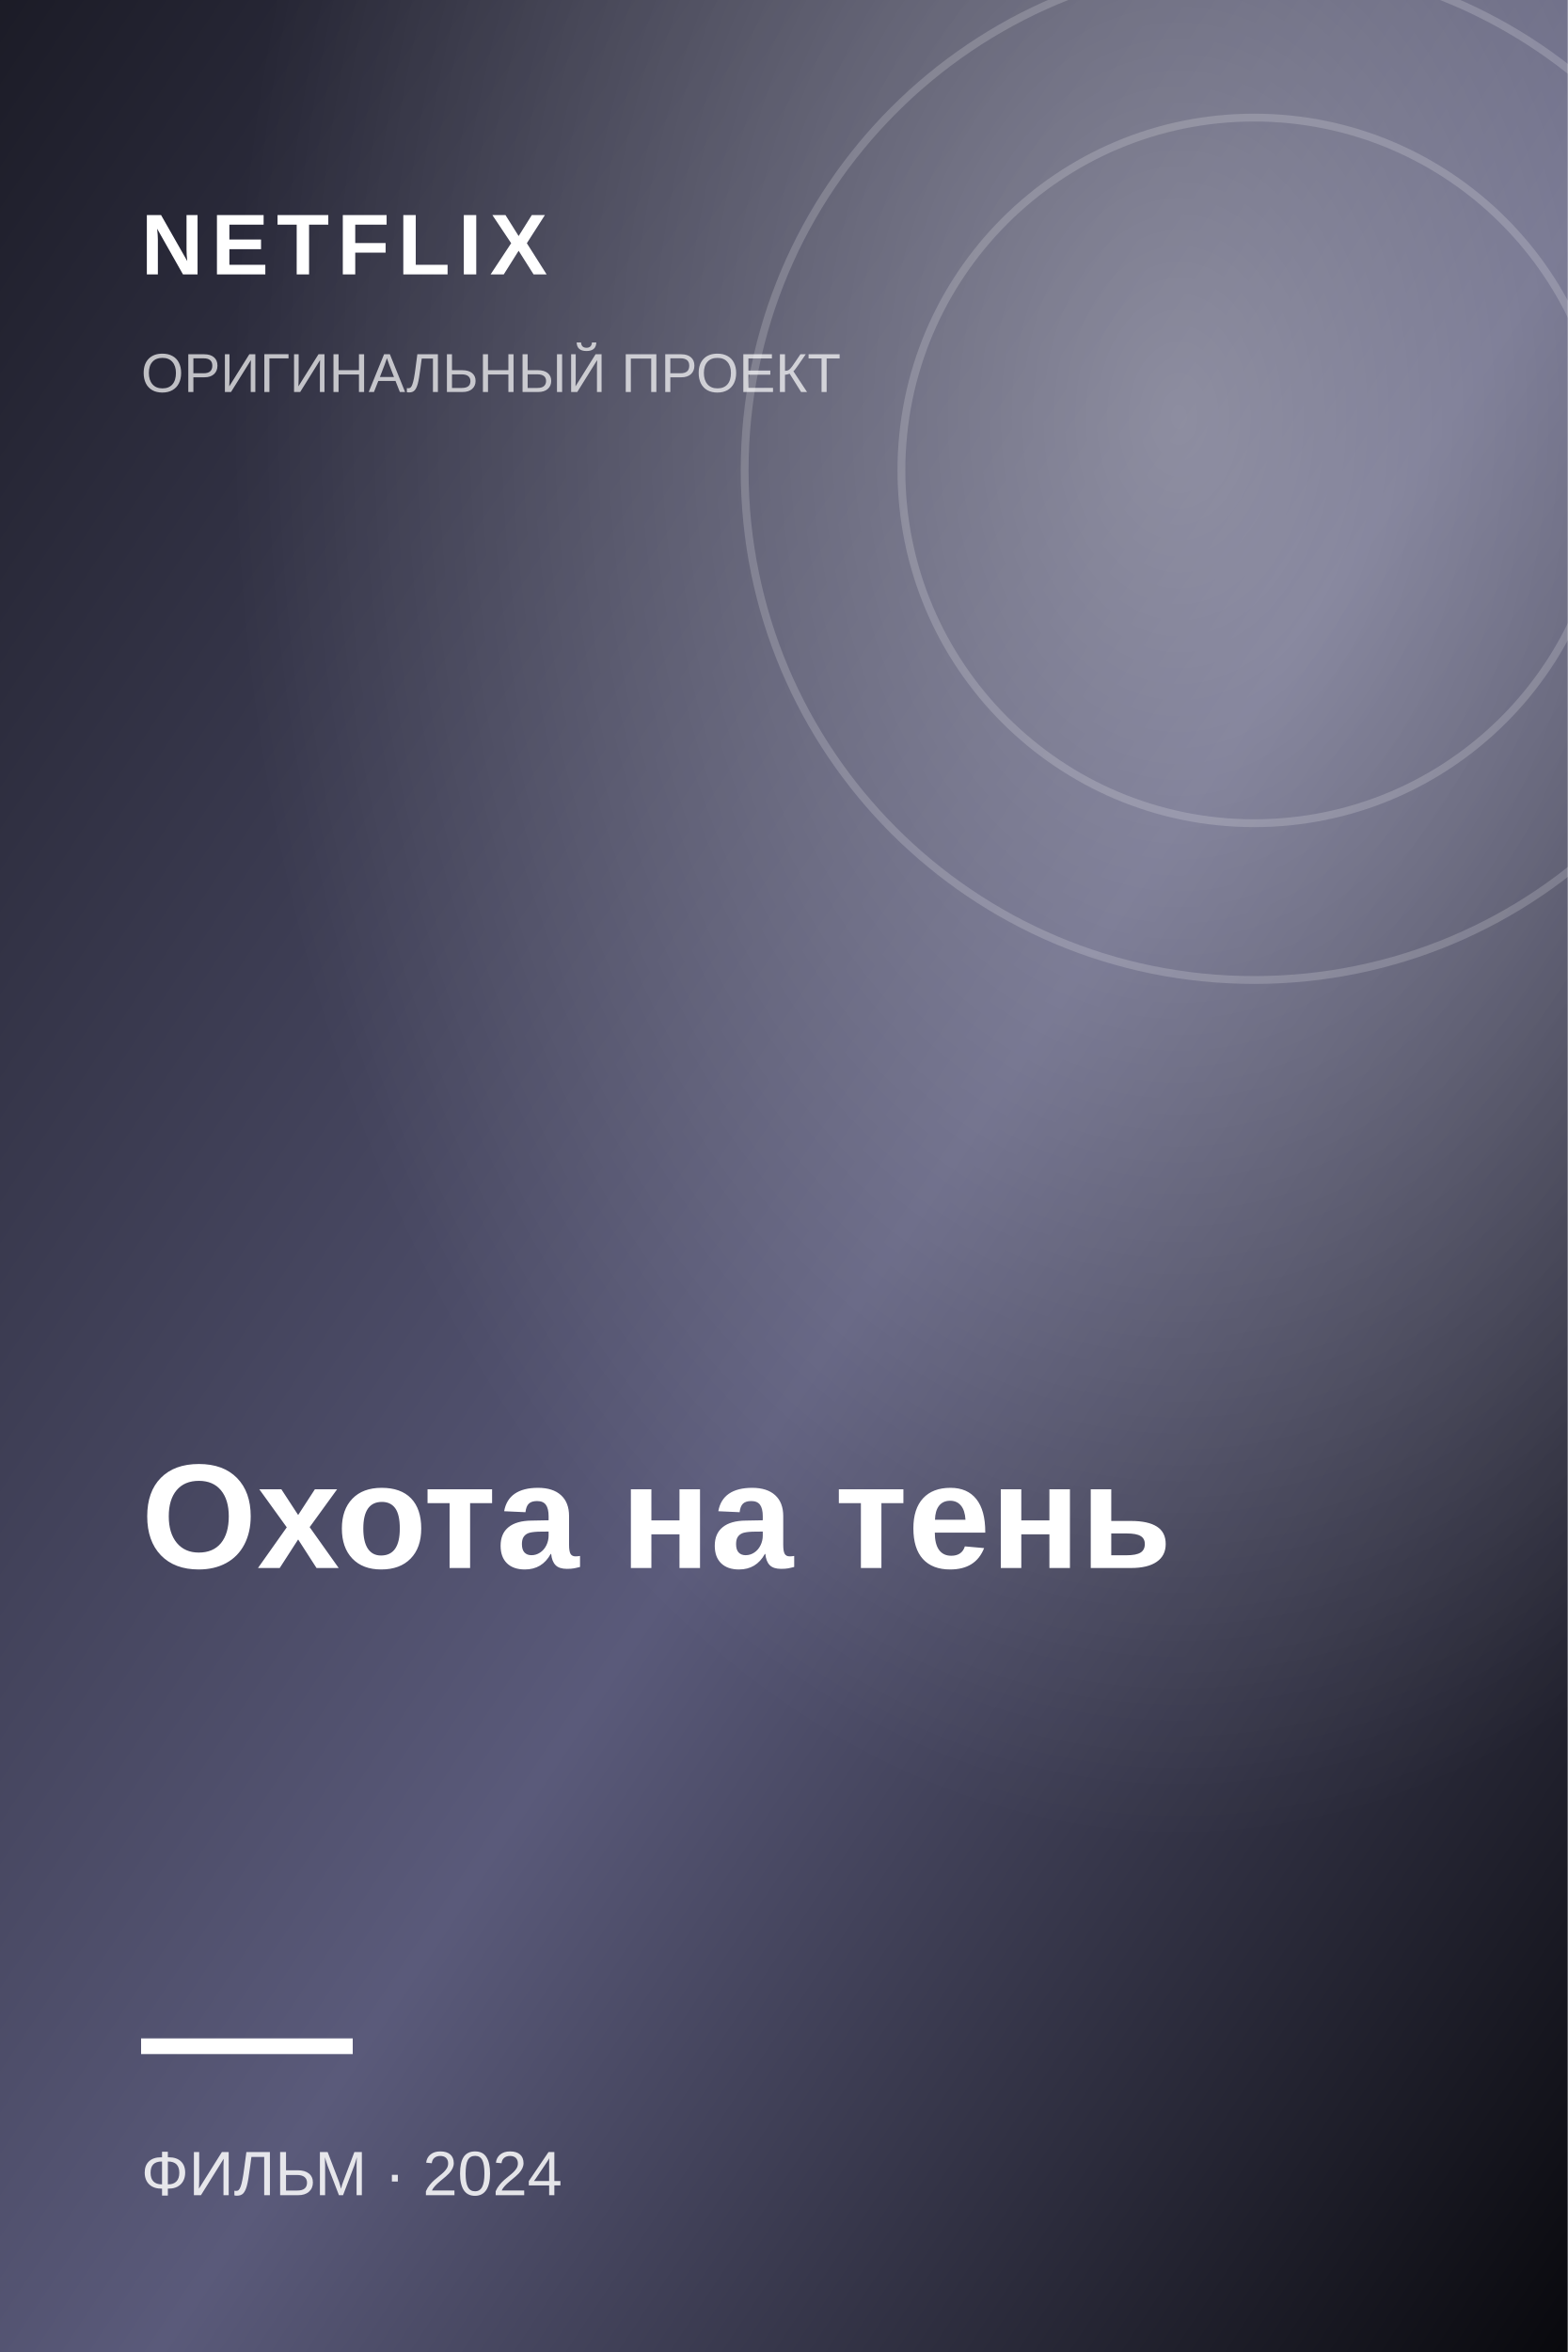
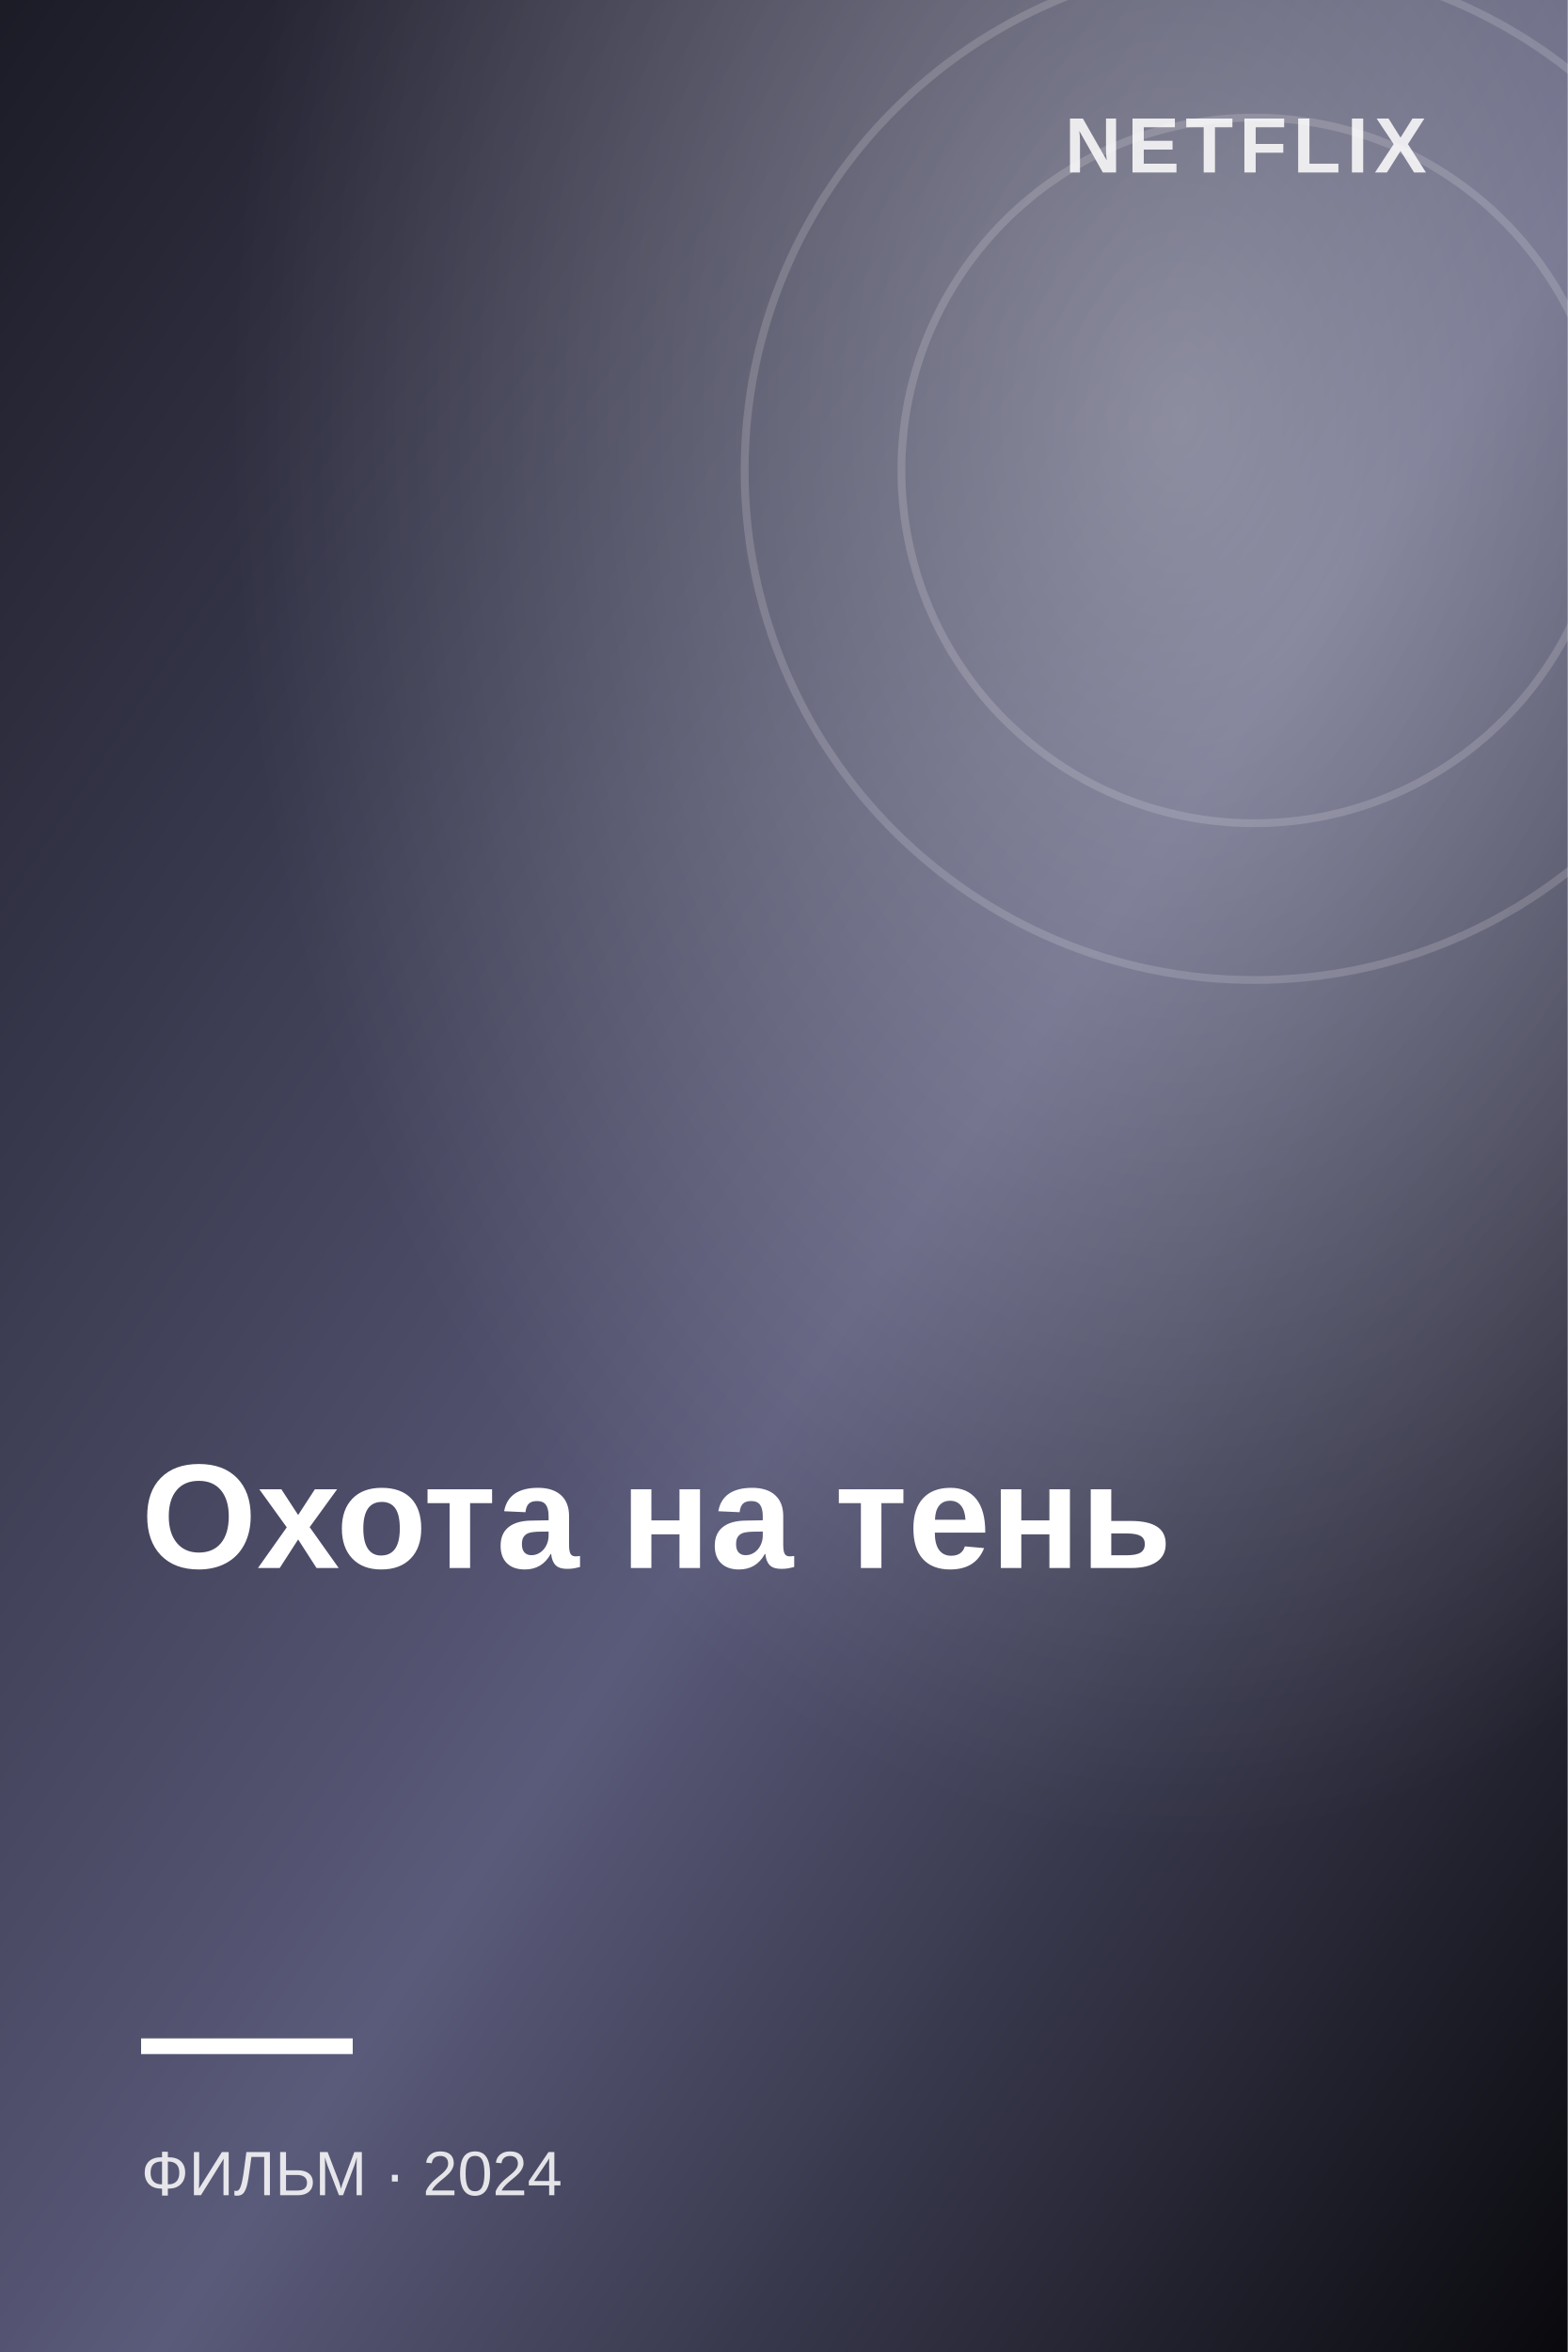
<svg xmlns="http://www.w3.org/2000/svg" width="400" height="600" viewBox="0 0 400 600">
  <defs>
    <linearGradient id="g" x1="0" y1="0" x2="1" y2="1">
      <stop offset="0" stop-color="#1b1b26" />
      <stop offset="0.55" stop-color="#5a5a7a" />
      <stop offset="1" stop-color="#08080c" />
    </linearGradient>
    <radialGradient id="gl" cx="0.75" cy="0.18" r="0.6">
      <stop offset="0" stop-color="#ffffff" stop-opacity="0.35" />
      <stop offset="1" stop-color="#ffffff" stop-opacity="0" />
    </radialGradient>
  </defs>
  <rect width="400" height="600" fill="url(#g)" />
  <rect width="400" height="600" fill="url(#gl)" />
-   <g opacity="0.18" fill="none" stroke="#ffffff" stroke-width="2">
+   <g opacity="0.16" fill="none" stroke="#ffffff" stroke-width="2">
    <circle cx="320" cy="120" r="90" />
    <circle cx="320" cy="120" r="130" />
  </g>
-   <text x="36" y="70" font-family="Montserrat, Arial, sans-serif" font-size="22" font-weight="900" fill="#ffffff" letter-spacing="2">NETFLIX</text>
-   <text x="36" y="100" font-family="Arial, sans-serif" font-size="14" fill="#ffffff" opacity="0.7">ОРИГИНАЛЬНЫЙ ПРОЕКТ</text>
+   <text x="364" y="44" text-anchor="end" font-family="Montserrat, Arial, sans-serif" font-size="20" font-weight="900" fill="#ffffff" opacity="0.85" letter-spacing="1.5">NETFLIX</text>
  <text x="36" y="400" font-family="Montserrat, Arial, sans-serif" font-size="38" font-weight="800" fill="#ffffff">Охота на тень</text>
+   <rect x="36" y="520" width="54" height="4" fill="#ffffff" />
  <text x="36" y="560" font-family="Arial, sans-serif" font-size="16" fill="#ffffff" opacity="0.85">ФИЛЬМ · 2024</text>
-   <rect x="36" y="520" width="54" height="4" fill="#ffffff" />
</svg>
